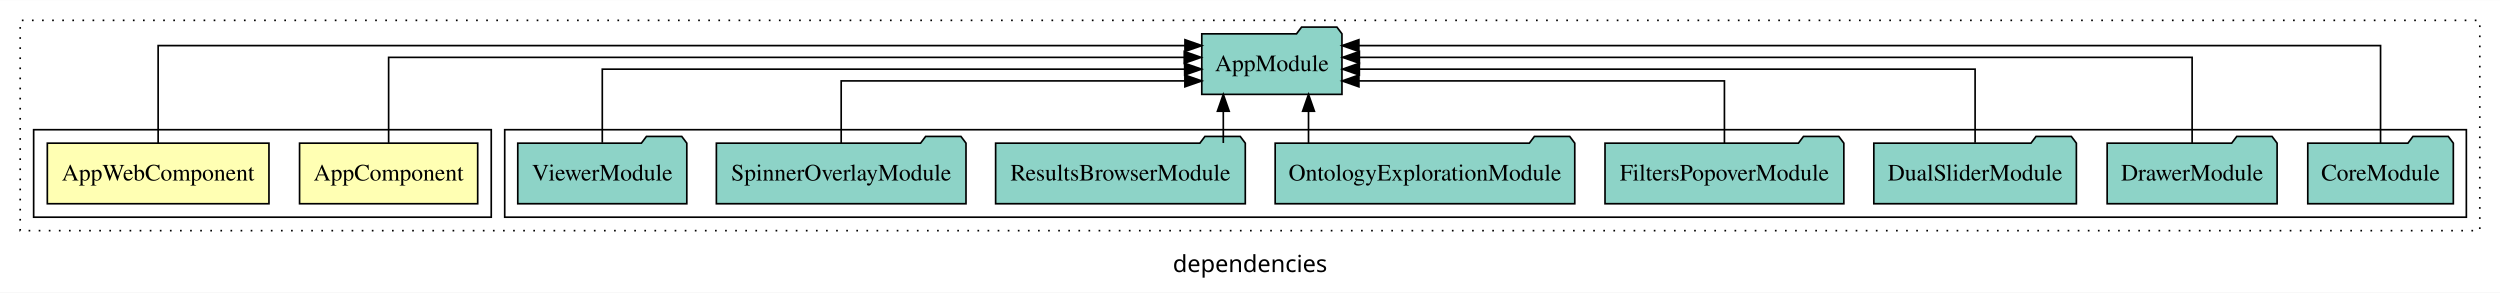
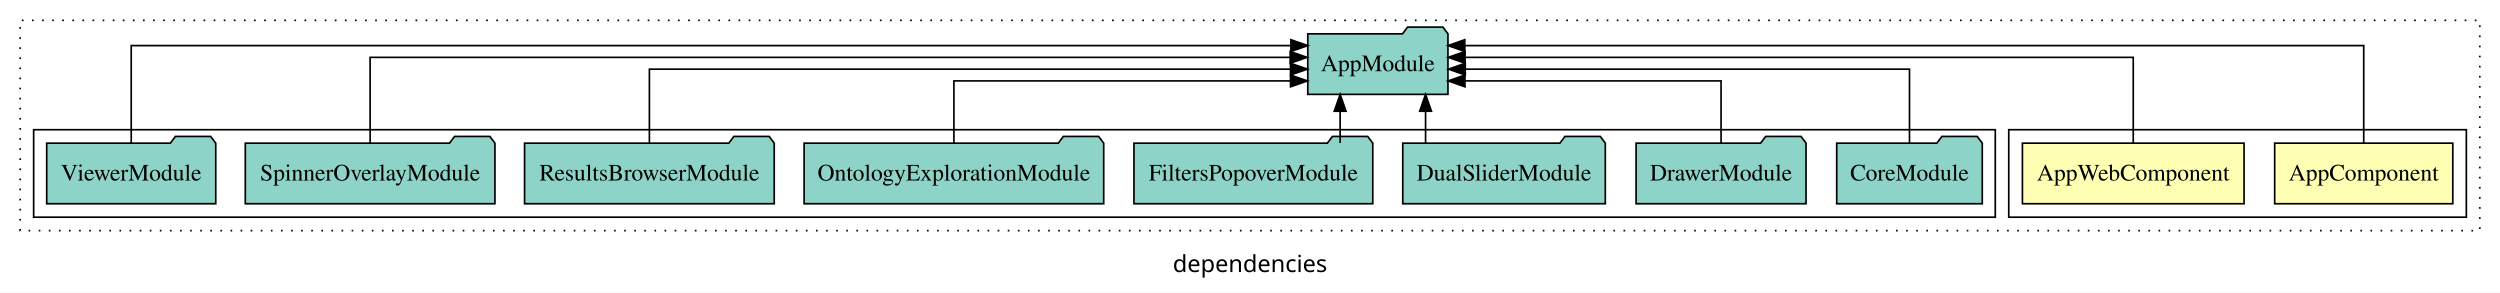
<svg xmlns="http://www.w3.org/2000/svg" width="1486pt" height="174pt" viewBox="0.00 0.00 1486.00 173.80">
  <g id="graph0" class="graph" transform="scale(1 1) rotate(0) translate(4 169.8)">
    <polygon fill="white" stroke="transparent" points="-4,4 -4,-169.8 1482,-169.8 1482,4 -4,4" />
    <text text-anchor="middle" x="739" y="-8.2" font-family="sans-serif" font-size="14.00">dependencies</text>
    <g id="clust1" class="cluster">
      <polygon fill="none" stroke="black" stroke-dasharray="1,5" points="8,-32.8 8,-157.8 1470,-157.8 1470,-32.8 8,-32.8" />
    </g>
+     <g id="clust2" class="cluster">
+       <polygon fill="none" stroke="black" points="1190,-40.8 1190,-92.8 1462,-92.8 1462,-40.8 1190,-40.8" />
+     </g>
    <g id="clust5" class="cluster">
-       <polygon fill="none" stroke="black" points="296,-40.8 296,-92.8 1462,-92.8 1462,-40.8 296,-40.8" />
-     </g>
-     <g id="clust2" class="cluster">
-       <polygon fill="none" stroke="black" points="16,-40.8 16,-92.8 288,-92.8 288,-40.8 16,-40.8" />
+       <polygon fill="none" stroke="black" points="16,-40.8 16,-92.8 1182,-92.8 1182,-40.8 16,-40.8" />
    </g>
    <g id="node1" class="node">
-       <polygon fill="#ffffb3" stroke="black" points="279.94,-84.8 174.06,-84.8 174.06,-48.8 279.94,-48.8 279.94,-84.8" />
-       <text text-anchor="middle" x="227" y="-62.6" font-family="Times,serif" font-size="14.00">AppComponent</text>
+       <polygon fill="#ffffb3" stroke="black" points="1453.94,-84.8 1348.06,-84.8 1348.06,-48.8 1453.94,-48.8 1453.94,-84.8" />
+       <text text-anchor="middle" x="1401" y="-62.6" font-family="Times,serif" font-size="14.00">AppComponent</text>
    </g>
    <g id="node3" class="node">
-       <polygon fill="#8dd3c7" stroke="black" points="793.66,-149.8 790.66,-153.8 769.66,-153.8 766.66,-149.8 710.34,-149.8 710.34,-113.8 793.66,-113.8 793.66,-149.8" />
-       <text text-anchor="middle" x="752" y="-127.6" font-family="Times,serif" font-size="14.00">AppModule</text>
+       <polygon fill="#8dd3c7" stroke="black" points="856.66,-149.8 853.66,-153.8 832.66,-153.8 829.66,-149.8 773.34,-149.8 773.34,-113.8 856.66,-113.8 856.66,-149.8" />
+       <text text-anchor="middle" x="815" y="-127.6" font-family="Times,serif" font-size="14.00">AppModule</text>
    </g>
    <g id="edge1" class="edge">
-       <path fill="none" stroke="black" d="M227,-84.93C227,-105.37 227,-135.8 227,-135.8 227,-135.8 699.92,-135.8 699.92,-135.8" />
-       <polygon fill="black" stroke="black" points="699.92,-139.3 709.92,-135.8 699.92,-132.3 699.92,-139.3" />
+       <path fill="none" stroke="black" d="M1401,-84.81C1401,-107.29 1401,-142.8 1401,-142.8 1401,-142.8 866.67,-142.8 866.67,-142.8" />
+       <polygon fill="black" stroke="black" points="866.67,-139.3 856.67,-142.8 866.67,-146.3 866.67,-139.3" />
    </g>
    <g id="node2" class="node">
-       <polygon fill="#ffffb3" stroke="black" points="155.87,-84.8 24.13,-84.8 24.13,-48.8 155.87,-48.8 155.87,-84.8" />
-       <text text-anchor="middle" x="90" y="-62.6" font-family="Times,serif" font-size="14.00">AppWebComponent</text>
+       <polygon fill="#ffffb3" stroke="black" points="1329.87,-84.8 1198.13,-84.8 1198.13,-48.8 1329.87,-48.8 1329.87,-84.8" />
+       <text text-anchor="middle" x="1264" y="-62.6" font-family="Times,serif" font-size="14.00">AppWebComponent</text>
    </g>
    <g id="edge2" class="edge">
-       <path fill="none" stroke="black" d="M90,-84.81C90,-107.29 90,-142.8 90,-142.8 90,-142.8 700.34,-142.8 700.34,-142.8" />
-       <polygon fill="black" stroke="black" points="700.34,-146.3 710.34,-142.8 700.34,-139.3 700.34,-146.3" />
+       <path fill="none" stroke="black" d="M1264,-84.93C1264,-105.37 1264,-135.8 1264,-135.8 1264,-135.8 866.84,-135.8 866.84,-135.8" />
+       <polygon fill="black" stroke="black" points="866.84,-132.3 856.84,-135.8 866.84,-139.3 866.84,-132.3" />
    </g>
    <g id="node4" class="node">
-       <polygon fill="#8dd3c7" stroke="black" points="1454.26,-84.8 1451.26,-88.8 1430.26,-88.8 1427.26,-84.8 1367.74,-84.8 1367.74,-48.8 1454.26,-48.8 1454.26,-84.8" />
-       <text text-anchor="middle" x="1411" y="-62.6" font-family="Times,serif" font-size="14.00">CoreModule</text>
+       <polygon fill="#8dd3c7" stroke="black" points="1174.26,-84.8 1171.26,-88.8 1150.26,-88.8 1147.26,-84.8 1087.74,-84.8 1087.74,-48.8 1174.26,-48.8 1174.26,-84.8" />
+       <text text-anchor="middle" x="1131" y="-62.6" font-family="Times,serif" font-size="14.00">CoreModule</text>
    </g>
    <g id="edge3" class="edge">
-       <path fill="none" stroke="black" d="M1411,-84.81C1411,-107.29 1411,-142.8 1411,-142.8 1411,-142.8 803.72,-142.8 803.72,-142.8" />
-       <polygon fill="black" stroke="black" points="803.72,-139.3 793.72,-142.8 803.72,-146.3 803.72,-139.3" />
+       <path fill="none" stroke="black" d="M1131,-85.07C1131,-103.36 1131,-128.8 1131,-128.8 1131,-128.8 866.96,-128.8 866.96,-128.8" />
+       <polygon fill="black" stroke="black" points="866.96,-125.3 856.96,-128.8 866.96,-132.3 866.96,-125.3" />
    </g>
    <g id="node5" class="node">
-       <polygon fill="#8dd3c7" stroke="black" points="1349.51,-84.8 1346.51,-88.8 1325.51,-88.8 1322.51,-84.8 1248.49,-84.8 1248.49,-48.8 1349.51,-48.8 1349.51,-84.8" />
-       <text text-anchor="middle" x="1299" y="-62.6" font-family="Times,serif" font-size="14.00">DrawerModule</text>
+       <polygon fill="#8dd3c7" stroke="black" points="1069.51,-84.8 1066.51,-88.8 1045.51,-88.8 1042.51,-84.8 968.49,-84.8 968.49,-48.8 1069.51,-48.8 1069.51,-84.8" />
+       <text text-anchor="middle" x="1019" y="-62.6" font-family="Times,serif" font-size="14.00">DrawerModule</text>
    </g>
    <g id="edge4" class="edge">
-       <path fill="none" stroke="black" d="M1299,-84.93C1299,-105.37 1299,-135.8 1299,-135.8 1299,-135.8 804.01,-135.8 804.01,-135.8" />
-       <polygon fill="black" stroke="black" points="804.01,-132.3 794.01,-135.8 804.01,-139.3 804.01,-132.3" />
+       <path fill="none" stroke="black" d="M1019,-84.81C1019,-100.85 1019,-121.8 1019,-121.8 1019,-121.8 866.77,-121.8 866.77,-121.8" />
+       <polygon fill="black" stroke="black" points="866.77,-118.3 856.77,-121.8 866.77,-125.3 866.77,-118.3" />
    </g>
    <g id="node6" class="node">
-       <polygon fill="#8dd3c7" stroke="black" points="1230.2,-84.8 1227.2,-88.8 1206.2,-88.8 1203.2,-84.8 1109.8,-84.8 1109.8,-48.8 1230.2,-48.8 1230.2,-84.8" />
-       <text text-anchor="middle" x="1170" y="-62.6" font-family="Times,serif" font-size="14.00">DualSliderModule</text>
+       <polygon fill="#8dd3c7" stroke="black" points="950.2,-84.8 947.2,-88.8 926.2,-88.8 923.2,-84.8 829.8,-84.8 829.8,-48.8 950.2,-48.8 950.2,-84.8" />
+       <text text-anchor="middle" x="890" y="-62.6" font-family="Times,serif" font-size="14.00">DualSliderModule</text>
    </g>
    <g id="edge5" class="edge">
-       <path fill="none" stroke="black" d="M1170,-85.07C1170,-103.36 1170,-128.8 1170,-128.8 1170,-128.8 803.99,-128.8 803.99,-128.8" />
-       <polygon fill="black" stroke="black" points="803.99,-125.3 793.99,-128.8 803.99,-132.3 803.99,-125.3" />
+       <path fill="none" stroke="black" d="M843.36,-84.91C843.36,-84.91 843.36,-103.79 843.36,-103.79" />
+       <polygon fill="black" stroke="black" points="839.86,-103.79 843.36,-113.79 846.86,-103.79 839.86,-103.79" />
    </g>
    <g id="node7" class="node">
-       <polygon fill="#8dd3c7" stroke="black" points="1091.98,-84.8 1088.98,-88.8 1067.98,-88.8 1064.98,-84.8 950.02,-84.8 950.02,-48.8 1091.98,-48.8 1091.98,-84.8" />
-       <text text-anchor="middle" x="1021" y="-62.6" font-family="Times,serif" font-size="14.00">FiltersPopoverModule</text>
+       <polygon fill="#8dd3c7" stroke="black" points="811.98,-84.8 808.98,-88.8 787.98,-88.8 784.98,-84.8 670.02,-84.8 670.02,-48.8 811.98,-48.8 811.98,-84.8" />
+       <text text-anchor="middle" x="741" y="-62.6" font-family="Times,serif" font-size="14.00">FiltersPopoverModule</text>
    </g>
    <g id="edge6" class="edge">
-       <path fill="none" stroke="black" d="M1021,-84.81C1021,-100.85 1021,-121.8 1021,-121.8 1021,-121.8 803.74,-121.8 803.74,-121.8" />
-       <polygon fill="black" stroke="black" points="803.74,-118.3 793.74,-121.8 803.74,-125.3 803.74,-118.3" />
+       <path fill="none" stroke="black" d="M792.58,-84.91C792.58,-84.91 792.58,-103.79 792.58,-103.79" />
+       <polygon fill="black" stroke="black" points="789.08,-103.79 792.58,-113.79 796.08,-103.79 789.08,-103.79" />
    </g>
    <g id="node8" class="node">
-       <polygon fill="#8dd3c7" stroke="black" points="932.04,-84.8 929.04,-88.8 908.04,-88.8 905.04,-84.8 753.96,-84.8 753.96,-48.8 932.04,-48.8 932.04,-84.8" />
-       <text text-anchor="middle" x="843" y="-62.6" font-family="Times,serif" font-size="14.00">OntologyExplorationModule</text>
+       <polygon fill="#8dd3c7" stroke="black" points="652.04,-84.8 649.04,-88.8 628.04,-88.8 625.04,-84.8 473.96,-84.8 473.96,-48.8 652.04,-48.8 652.04,-84.8" />
+       <text text-anchor="middle" x="563" y="-62.6" font-family="Times,serif" font-size="14.00">OntologyExplorationModule</text>
    </g>
    <g id="edge7" class="edge">
-       <path fill="none" stroke="black" d="M773.78,-84.91C773.78,-84.91 773.78,-103.79 773.78,-103.79" />
-       <polygon fill="black" stroke="black" points="770.28,-103.79 773.78,-113.79 777.28,-103.79 770.28,-103.79" />
+       <path fill="none" stroke="black" d="M563,-84.81C563,-100.85 563,-121.8 563,-121.8 563,-121.8 763.1,-121.8 763.1,-121.8" />
+       <polygon fill="black" stroke="black" points="763.1,-125.3 773.1,-121.8 763.1,-118.3 763.1,-125.3" />
    </g>
    <g id="node9" class="node">
-       <polygon fill="#8dd3c7" stroke="black" points="736.2,-84.8 733.2,-88.8 712.2,-88.8 709.2,-84.8 587.8,-84.8 587.8,-48.8 736.2,-48.8 736.2,-84.8" />
-       <text text-anchor="middle" x="662" y="-62.6" font-family="Times,serif" font-size="14.00">ResultsBrowserModule</text>
+       <polygon fill="#8dd3c7" stroke="black" points="456.2,-84.8 453.2,-88.8 432.2,-88.8 429.2,-84.8 307.8,-84.8 307.8,-48.8 456.2,-48.8 456.2,-84.8" />
+       <text text-anchor="middle" x="382" y="-62.6" font-family="Times,serif" font-size="14.00">ResultsBrowserModule</text>
    </g>
    <g id="edge8" class="edge">
-       <path fill="none" stroke="black" d="M723.13,-84.91C723.13,-84.91 723.13,-103.79 723.13,-103.79" />
-       <polygon fill="black" stroke="black" points="719.63,-103.79 723.13,-113.79 726.63,-103.79 719.63,-103.79" />
+       <path fill="none" stroke="black" d="M382,-85.07C382,-103.36 382,-128.8 382,-128.8 382,-128.8 763.09,-128.8 763.09,-128.8" />
+       <polygon fill="black" stroke="black" points="763.09,-132.3 773.09,-128.8 763.09,-125.3 763.09,-132.3" />
    </g>
    <g id="node10" class="node">
-       <polygon fill="#8dd3c7" stroke="black" points="570.19,-84.8 567.19,-88.8 546.19,-88.8 543.19,-84.8 421.81,-84.8 421.81,-48.8 570.19,-48.8 570.19,-84.8" />
-       <text text-anchor="middle" x="496" y="-62.6" font-family="Times,serif" font-size="14.00">SpinnerOverlayModule</text>
+       <polygon fill="#8dd3c7" stroke="black" points="290.19,-84.8 287.19,-88.8 266.19,-88.8 263.19,-84.8 141.81,-84.8 141.81,-48.8 290.19,-48.8 290.19,-84.8" />
+       <text text-anchor="middle" x="216" y="-62.6" font-family="Times,serif" font-size="14.00">SpinnerOverlayModule</text>
    </g>
    <g id="edge9" class="edge">
-       <path fill="none" stroke="black" d="M496,-84.81C496,-100.85 496,-121.8 496,-121.8 496,-121.8 700.3,-121.8 700.3,-121.8" />
-       <polygon fill="black" stroke="black" points="700.3,-125.3 710.3,-121.8 700.3,-118.3 700.3,-125.3" />
+       <path fill="none" stroke="black" d="M216,-84.93C216,-105.37 216,-135.8 216,-135.8 216,-135.8 762.88,-135.8 762.88,-135.8" />
+       <polygon fill="black" stroke="black" points="762.88,-139.3 772.88,-135.8 762.88,-132.3 762.88,-139.3" />
    </g>
    <g id="node11" class="node">
-       <polygon fill="#8dd3c7" stroke="black" points="404.24,-84.8 401.24,-88.8 380.24,-88.8 377.24,-84.8 303.76,-84.8 303.76,-48.8 404.24,-48.8 404.24,-84.8" />
-       <text text-anchor="middle" x="354" y="-62.6" font-family="Times,serif" font-size="14.00">ViewerModule</text>
+       <polygon fill="#8dd3c7" stroke="black" points="124.24,-84.8 121.24,-88.8 100.24,-88.8 97.24,-84.8 23.76,-84.8 23.76,-48.8 124.24,-48.8 124.24,-84.8" />
+       <text text-anchor="middle" x="74" y="-62.6" font-family="Times,serif" font-size="14.00">ViewerModule</text>
    </g>
    <g id="edge10" class="edge">
-       <path fill="none" stroke="black" d="M354,-85.07C354,-103.36 354,-128.8 354,-128.8 354,-128.8 700.16,-128.8 700.16,-128.8" />
-       <polygon fill="black" stroke="black" points="700.16,-132.3 710.16,-128.8 700.16,-125.3 700.16,-132.3" />
+       <path fill="none" stroke="black" d="M74,-84.81C74,-107.29 74,-142.8 74,-142.8 74,-142.8 763.31,-142.8 763.31,-142.8" />
+       <polygon fill="black" stroke="black" points="763.31,-146.3 773.31,-142.8 763.31,-139.3 763.31,-146.3" />
    </g>
  </g>
</svg>
